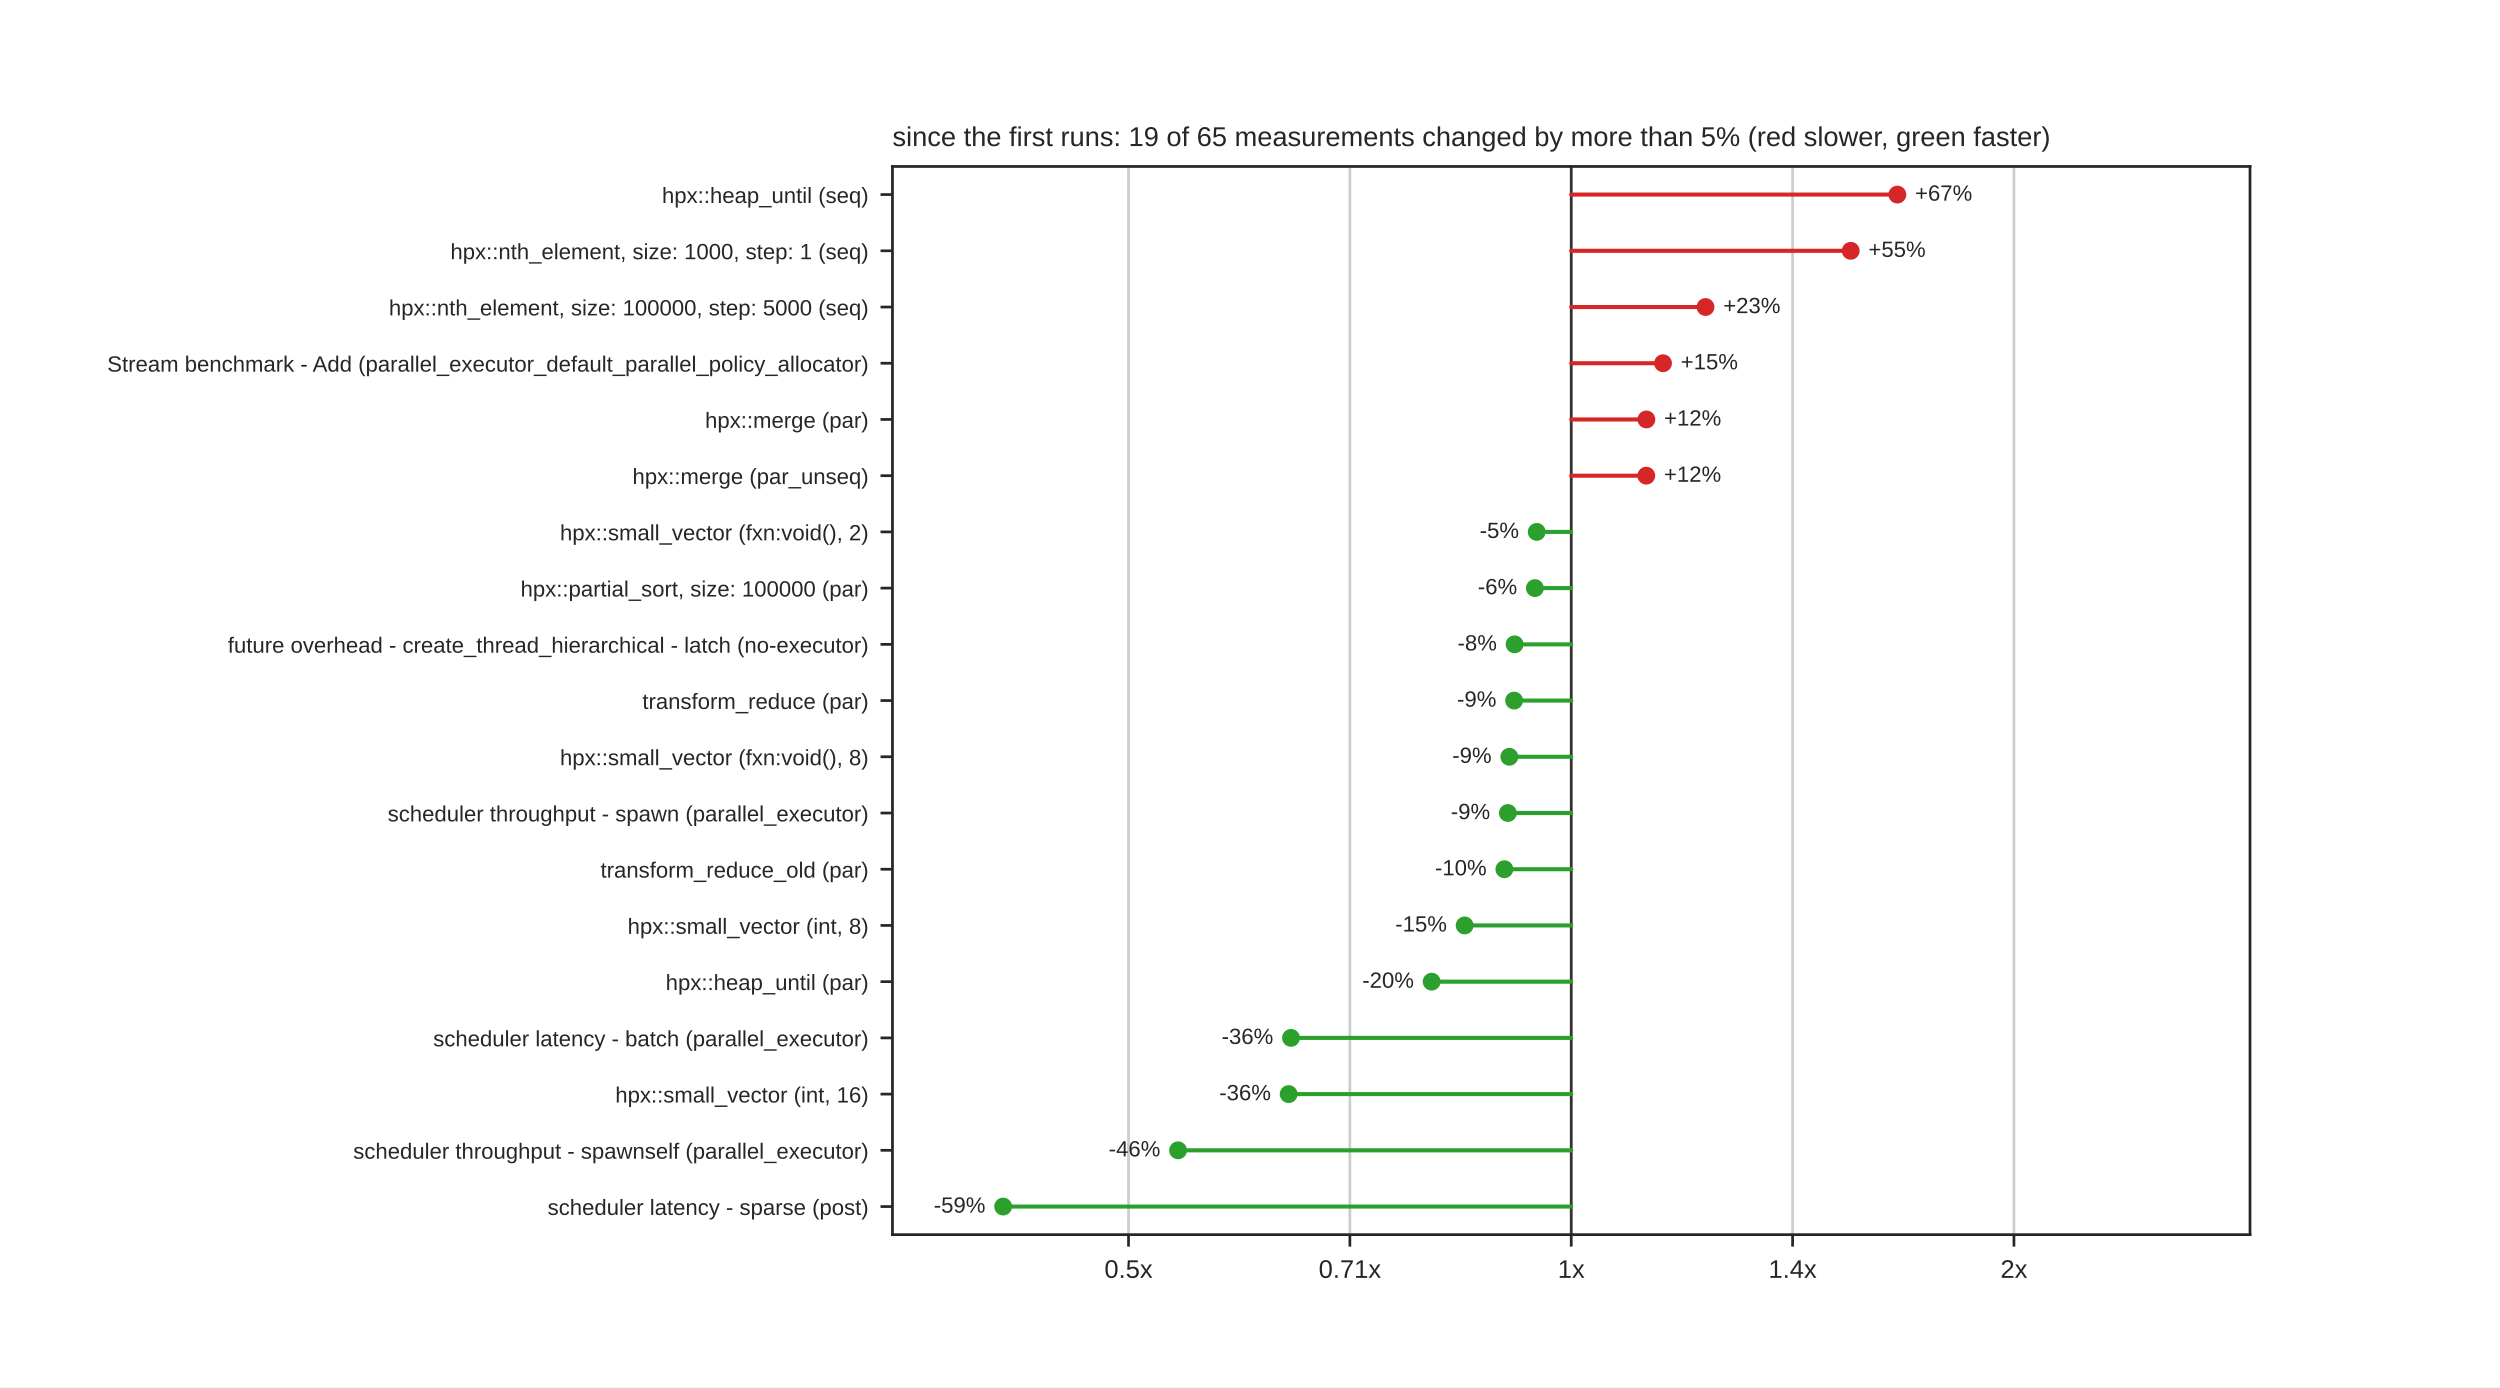
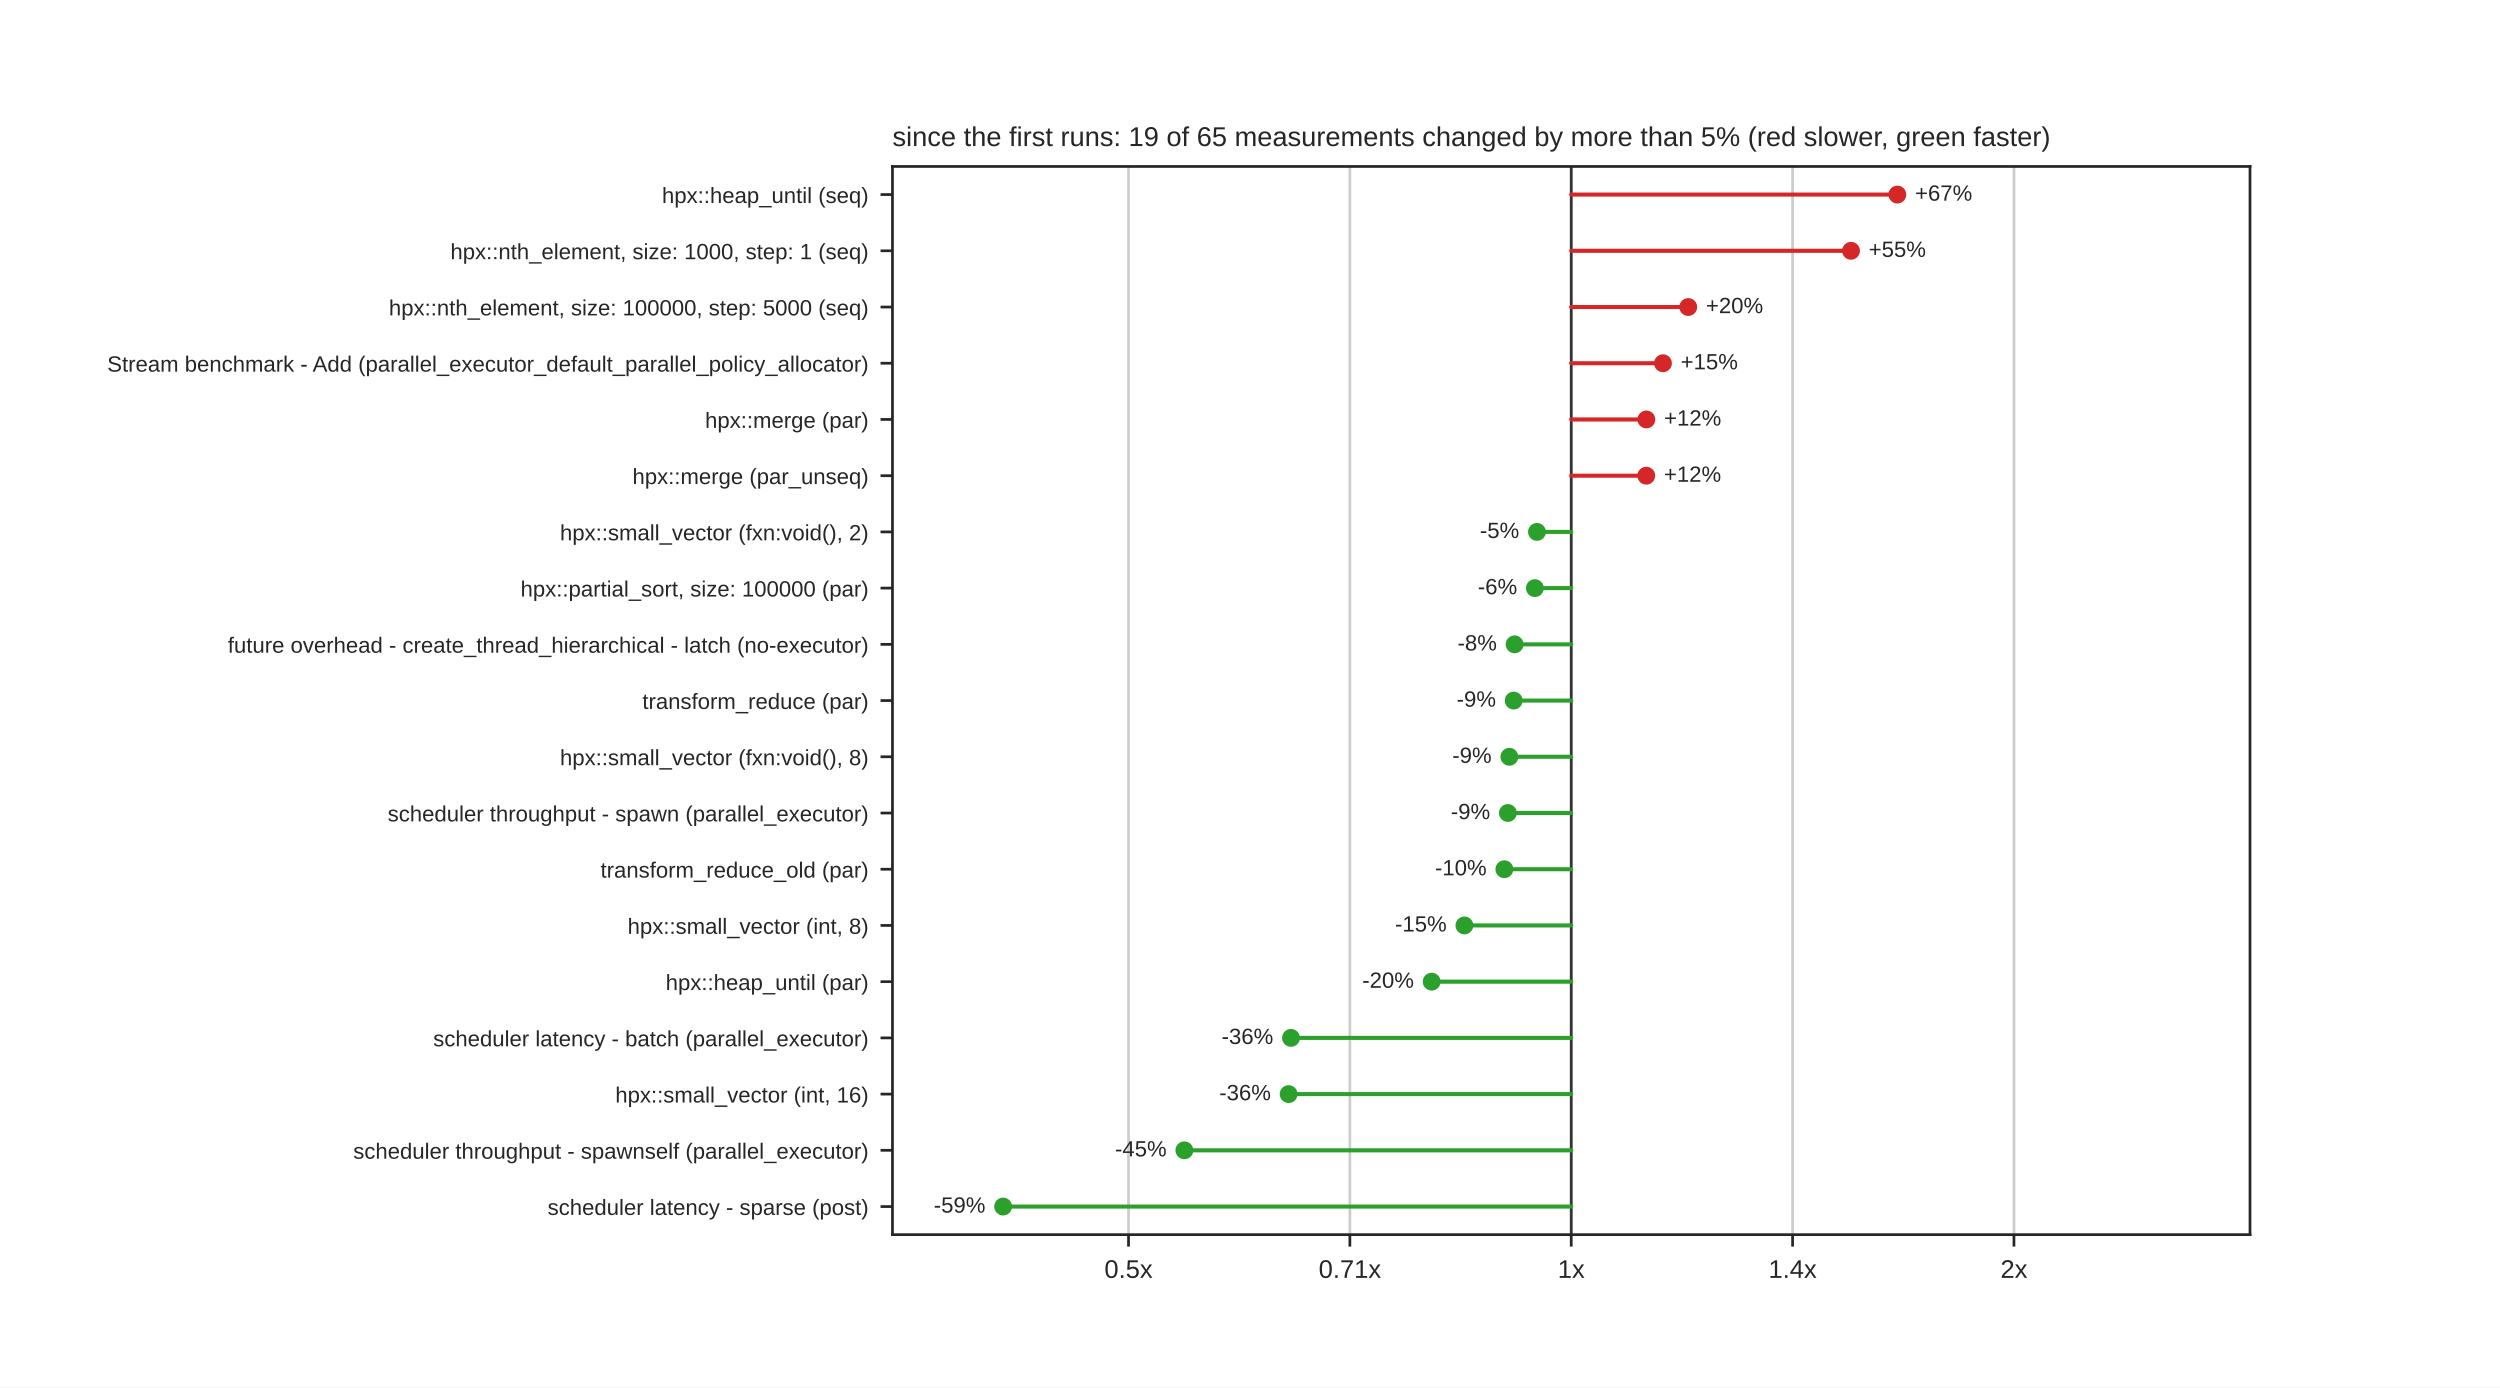
<svg xmlns="http://www.w3.org/2000/svg" xmlns:xlink="http://www.w3.org/1999/xlink" width="734.4pt" height="407.52pt" viewBox="0 0 734.4 407.52" version="1.1">
  <defs>
    <style type="text/css">*{stroke-linejoin: round; stroke-linecap: butt}</style>
  </defs>
  <g id="figure_1">
    <g id="patch_1">
      <path d="M 0 407.52  L 734.4 407.52  L 734.4 0  L 0 0  z " style="fill: #ffffff" />
    </g>
    <g id="axes_1">
      <g id="patch_2">
        <path d="M 262.17 362.693  L 660.96 362.693  L 660.96 48.902  L 262.17 48.902  z " style="fill: #ffffff" />
      </g>
      <g id="matplotlib.axis_1">
        <g id="xtick_1">
          <g id="line2d_1">
-             <path d="M 331.515 362.693  L 331.515 48.902  " clip-path="url(#p1e2e644238)" style="fill: none; stroke: #cccccc; stroke-width: 0.8; stroke-linecap: round" />
+             <path d="M 331.513 362.693  L 331.513 48.902  " clip-path="url(#p1e2e644238)" style="fill: none; stroke: #cccccc; stroke-width: 0.8; stroke-linecap: round" />
          </g>
          <g id="line2d_2">
            <defs>
              <path id="mdfc5214045" d="M 0 0  L 0 3.5  " style="stroke: #262626; stroke-width: 0.8" />
            </defs>
            <g>
-               <use xlink:href="#mdfc5214045" x="331.515" y="362.693" style="fill: #262626; stroke: #262626; stroke-width: 0.8" />
+               <use xlink:href="#mdfc5214045" x="331.513" y="362.693" style="fill: #262626; stroke: #262626; stroke-width: 0.8" />
            </g>
          </g>
          <g id="text_1">
-             <text style="fill: #262626; font: 7.5px 'Arial', 'DejaVu Sans', 'Liberation Sans', 'Bitstream Vera Sans', sans-serif; text-anchor: middle" x="331.515" y="375.392" transform="rotate(-0 331.5151 375.3916)">0.5x</text>
+             <text style="fill: #262626; font: 7.5px 'Arial', 'DejaVu Sans', 'Liberation Sans', 'Bitstream Vera Sans', sans-serif; text-anchor: middle" x="331.513" y="375.392" transform="rotate(-0 331.5128 375.3916)">0.5x</text>
          </g>
        </g>
        <g id="xtick_2">
          <g id="line2d_3">
-             <path d="M 396.54 362.693  L 396.54 48.902  " clip-path="url(#p1e2e644238)" style="fill: none; stroke: #cccccc; stroke-width: 0.8; stroke-linecap: round" />
+             <path d="M 396.539 362.693  L 396.539 48.902  " clip-path="url(#p1e2e644238)" style="fill: none; stroke: #cccccc; stroke-width: 0.8; stroke-linecap: round" />
          </g>
          <g id="line2d_4">
            <g>
-               <use xlink:href="#mdfc5214045" x="396.54" y="362.693" style="fill: #262626; stroke: #262626; stroke-width: 0.8" />
+               <use xlink:href="#mdfc5214045" x="396.539" y="362.693" style="fill: #262626; stroke: #262626; stroke-width: 0.8" />
            </g>
          </g>
          <g id="text_2">
-             <text style="fill: #262626; font: 7.5px 'Arial', 'DejaVu Sans', 'Liberation Sans', 'Bitstream Vera Sans', sans-serif; text-anchor: middle" x="396.54" y="375.392" transform="rotate(-0 396.54 375.3916)">0.71x</text>
+             <text style="fill: #262626; font: 7.5px 'Arial', 'DejaVu Sans', 'Liberation Sans', 'Bitstream Vera Sans', sans-serif; text-anchor: middle" x="396.539" y="375.392" transform="rotate(-0 396.5389 375.3916)">0.71x</text>
          </g>
        </g>
        <g id="xtick_3">
          <g id="line2d_5">
            <path d="M 461.565 362.693  L 461.565 48.902  " clip-path="url(#p1e2e644238)" style="fill: none; stroke: #cccccc; stroke-width: 0.8; stroke-linecap: round" />
          </g>
          <g id="line2d_6">
            <g>
              <use xlink:href="#mdfc5214045" x="461.565" y="362.693" style="fill: #262626; stroke: #262626; stroke-width: 0.8" />
            </g>
          </g>
          <g id="text_3">
            <text style="fill: #262626; font: 7.5px 'Arial', 'DejaVu Sans', 'Liberation Sans', 'Bitstream Vera Sans', sans-serif; text-anchor: middle" x="461.565" y="375.392" transform="rotate(-0 461.565 375.3916)">1x</text>
          </g>
        </g>
        <g id="xtick_4">
          <g id="line2d_7">
-             <path d="M 526.59 362.693  L 526.59 48.902  " clip-path="url(#p1e2e644238)" style="fill: none; stroke: #cccccc; stroke-width: 0.8; stroke-linecap: round" />
+             <path d="M 526.591 362.693  L 526.591 48.902  " clip-path="url(#p1e2e644238)" style="fill: none; stroke: #cccccc; stroke-width: 0.8; stroke-linecap: round" />
          </g>
          <g id="line2d_8">
            <g>
-               <use xlink:href="#mdfc5214045" x="526.59" y="362.693" style="fill: #262626; stroke: #262626; stroke-width: 0.8" />
+               <use xlink:href="#mdfc5214045" x="526.591" y="362.693" style="fill: #262626; stroke: #262626; stroke-width: 0.8" />
            </g>
          </g>
          <g id="text_4">
-             <text style="fill: #262626; font: 7.5px 'Arial', 'DejaVu Sans', 'Liberation Sans', 'Bitstream Vera Sans', sans-serif; text-anchor: middle" x="526.59" y="375.392" transform="rotate(-0 526.59 375.3916)">1.4x</text>
+             <text style="fill: #262626; font: 7.5px 'Arial', 'DejaVu Sans', 'Liberation Sans', 'Bitstream Vera Sans', sans-serif; text-anchor: middle" x="526.591" y="375.392" transform="rotate(-0 526.5911 375.3916)">1.4x</text>
          </g>
        </g>
        <g id="xtick_5">
          <g id="line2d_9">
-             <path d="M 591.615 362.693  L 591.615 48.902  " clip-path="url(#p1e2e644238)" style="fill: none; stroke: #cccccc; stroke-width: 0.8; stroke-linecap: round" />
+             <path d="M 591.617 362.693  L 591.617 48.902  " clip-path="url(#p1e2e644238)" style="fill: none; stroke: #cccccc; stroke-width: 0.8; stroke-linecap: round" />
          </g>
          <g id="line2d_10">
            <g>
-               <use xlink:href="#mdfc5214045" x="591.615" y="362.693" style="fill: #262626; stroke: #262626; stroke-width: 0.8" />
+               <use xlink:href="#mdfc5214045" x="591.617" y="362.693" style="fill: #262626; stroke: #262626; stroke-width: 0.8" />
            </g>
          </g>
          <g id="text_5">
-             <text style="fill: #262626; font: 7.5px 'Arial', 'DejaVu Sans', 'Liberation Sans', 'Bitstream Vera Sans', sans-serif; text-anchor: middle" x="591.615" y="375.392" transform="rotate(-0 591.6149 375.3916)">2x</text>
+             <text style="fill: #262626; font: 7.5px 'Arial', 'DejaVu Sans', 'Liberation Sans', 'Bitstream Vera Sans', sans-serif; text-anchor: middle" x="591.617" y="375.392" transform="rotate(-0 591.6172 375.3916)">2x</text>
          </g>
        </g>
      </g>
      <g id="matplotlib.axis_2">
        <g id="ytick_1">
          <g id="line2d_11">
            <defs>
              <path id="m414165cd4d" d="M 0 0  L -3.5 0  " style="stroke: #262626; stroke-width: 0.8" />
            </defs>
            <g>
              <use xlink:href="#m414165cd4d" x="262.17" y="57.16" style="fill: #262626; stroke: #262626; stroke-width: 0.8" />
            </g>
          </g>
          <g id="text_6">
            <text style="fill: #262626; font: 6.5px 'Arial', 'DejaVu Sans', 'Liberation Sans', 'Bitstream Vera Sans', sans-serif; text-anchor: end" x="255.17" y="59.63" transform="rotate(-0 255.17 59.62953)">hpx::heap_until (seq)</text>
          </g>
        </g>
        <g id="ytick_2">
          <g id="line2d_12">
            <g>
              <use xlink:href="#m414165cd4d" x="262.17" y="73.675" style="fill: #262626; stroke: #262626; stroke-width: 0.8" />
            </g>
          </g>
          <g id="text_7">
            <text style="fill: #262626; font: 6.5px 'Arial', 'DejaVu Sans', 'Liberation Sans', 'Bitstream Vera Sans', sans-serif; text-anchor: end" x="255.17" y="76.145" transform="rotate(-0 255.17 76.14482)">hpx::nth_element, size: 1000, step: 1 (seq)</text>
          </g>
        </g>
        <g id="ytick_3">
          <g id="line2d_13">
            <g>
              <use xlink:href="#m414165cd4d" x="262.17" y="90.191" style="fill: #262626; stroke: #262626; stroke-width: 0.8" />
            </g>
          </g>
          <g id="text_8">
            <text style="fill: #262626; font: 6.5px 'Arial', 'DejaVu Sans', 'Liberation Sans', 'Bitstream Vera Sans', sans-serif; text-anchor: end" x="255.17" y="92.66" transform="rotate(-0 255.17 92.6601)">hpx::nth_element, size: 100000, step: 5000 (seq)</text>
          </g>
        </g>
        <g id="ytick_4">
          <g id="line2d_14">
            <g>
              <use xlink:href="#m414165cd4d" x="262.17" y="106.706" style="fill: #262626; stroke: #262626; stroke-width: 0.8" />
            </g>
          </g>
          <g id="text_9">
            <text style="fill: #262626; font: 6.5px 'Arial', 'DejaVu Sans', 'Liberation Sans', 'Bitstream Vera Sans', sans-serif; text-anchor: end" x="255.17" y="109.175" transform="rotate(-0 255.17 109.1754)">Stream benchmark - Add (parallel_executor_default_parallel_policy_allocator)</text>
          </g>
        </g>
        <g id="ytick_5">
          <g id="line2d_15">
            <g>
              <use xlink:href="#m414165cd4d" x="262.17" y="123.221" style="fill: #262626; stroke: #262626; stroke-width: 0.8" />
            </g>
          </g>
          <g id="text_10">
            <text style="fill: #262626; font: 6.5px 'Arial', 'DejaVu Sans', 'Liberation Sans', 'Bitstream Vera Sans', sans-serif; text-anchor: end" x="255.17" y="125.691" transform="rotate(-0 255.17 125.6907)">hpx::merge (par)</text>
          </g>
        </g>
        <g id="ytick_6">
          <g id="line2d_16">
            <g>
              <use xlink:href="#m414165cd4d" x="262.17" y="139.736" style="fill: #262626; stroke: #262626; stroke-width: 0.8" />
            </g>
          </g>
          <g id="text_11">
            <text style="fill: #262626; font: 6.5px 'Arial', 'DejaVu Sans', 'Liberation Sans', 'Bitstream Vera Sans', sans-serif; text-anchor: end" x="255.17" y="142.206" transform="rotate(-0 255.17 142.206)">hpx::merge (par_unseq)</text>
          </g>
        </g>
        <g id="ytick_7">
          <g id="line2d_17">
            <g>
              <use xlink:href="#m414165cd4d" x="262.17" y="156.252" style="fill: #262626; stroke: #262626; stroke-width: 0.8" />
            </g>
          </g>
          <g id="text_12">
            <text style="fill: #262626; font: 6.5px 'Arial', 'DejaVu Sans', 'Liberation Sans', 'Bitstream Vera Sans', sans-serif; text-anchor: end" x="255.17" y="158.721" transform="rotate(-0 255.17 158.7212)">hpx::small_vector (fxn:void(), 2)</text>
          </g>
        </g>
        <g id="ytick_8">
          <g id="line2d_18">
            <g>
              <use xlink:href="#m414165cd4d" x="262.17" y="172.767" style="fill: #262626; stroke: #262626; stroke-width: 0.8" />
            </g>
          </g>
          <g id="text_13">
            <text style="fill: #262626; font: 6.5px 'Arial', 'DejaVu Sans', 'Liberation Sans', 'Bitstream Vera Sans', sans-serif; text-anchor: end" x="255.17" y="175.237" transform="rotate(-0 255.17 175.2365)">hpx::partial_sort, size: 100000 (par)</text>
          </g>
        </g>
        <g id="ytick_9">
          <g id="line2d_19">
            <g>
              <use xlink:href="#m414165cd4d" x="262.17" y="189.282" style="fill: #262626; stroke: #262626; stroke-width: 0.8" />
            </g>
          </g>
          <g id="text_14">
            <text style="fill: #262626; font: 6.5px 'Arial', 'DejaVu Sans', 'Liberation Sans', 'Bitstream Vera Sans', sans-serif; text-anchor: end" x="255.17" y="191.752" transform="rotate(-0 255.17 191.7518)">future overhead - create_thread_hierarchical - latch (no-executor)</text>
          </g>
        </g>
        <g id="ytick_10">
          <g id="line2d_20">
            <g>
              <use xlink:href="#m414165cd4d" x="262.17" y="205.798" style="fill: #262626; stroke: #262626; stroke-width: 0.8" />
            </g>
          </g>
          <g id="text_15">
            <text style="fill: #262626; font: 6.5px 'Arial', 'DejaVu Sans', 'Liberation Sans', 'Bitstream Vera Sans', sans-serif; text-anchor: end" x="255.17" y="208.267" transform="rotate(-0 255.17 208.2671)">transform_reduce (par)</text>
          </g>
        </g>
        <g id="ytick_11">
          <g id="line2d_21">
            <g>
              <use xlink:href="#m414165cd4d" x="262.17" y="222.313" style="fill: #262626; stroke: #262626; stroke-width: 0.8" />
            </g>
          </g>
          <g id="text_16">
            <text style="fill: #262626; font: 6.5px 'Arial', 'DejaVu Sans', 'Liberation Sans', 'Bitstream Vera Sans', sans-serif; text-anchor: end" x="255.17" y="224.782" transform="rotate(-0 255.17 224.7824)">hpx::small_vector (fxn:void(), 8)</text>
          </g>
        </g>
        <g id="ytick_12">
          <g id="line2d_22">
            <g>
              <use xlink:href="#m414165cd4d" x="262.17" y="238.828" style="fill: #262626; stroke: #262626; stroke-width: 0.8" />
            </g>
          </g>
          <g id="text_17">
            <text style="fill: #262626; font: 6.5px 'Arial', 'DejaVu Sans', 'Liberation Sans', 'Bitstream Vera Sans', sans-serif; text-anchor: end" x="255.17" y="241.298" transform="rotate(-0 255.17 241.2977)">scheduler throughput - spawn (parallel_executor)</text>
          </g>
        </g>
        <g id="ytick_13">
          <g id="line2d_23">
            <g>
              <use xlink:href="#m414165cd4d" x="262.17" y="255.343" style="fill: #262626; stroke: #262626; stroke-width: 0.8" />
            </g>
          </g>
          <g id="text_18">
            <text style="fill: #262626; font: 6.5px 'Arial', 'DejaVu Sans', 'Liberation Sans', 'Bitstream Vera Sans', sans-serif; text-anchor: end" x="255.17" y="257.813" transform="rotate(-0 255.17 257.8129)">transform_reduce_old (par)</text>
          </g>
        </g>
        <g id="ytick_14">
          <g id="line2d_24">
            <g>
              <use xlink:href="#m414165cd4d" x="262.17" y="271.859" style="fill: #262626; stroke: #262626; stroke-width: 0.8" />
            </g>
          </g>
          <g id="text_19">
            <text style="fill: #262626; font: 6.5px 'Arial', 'DejaVu Sans', 'Liberation Sans', 'Bitstream Vera Sans', sans-serif; text-anchor: end" x="255.17" y="274.328" transform="rotate(-0 255.17 274.3282)">hpx::small_vector (int, 8)</text>
          </g>
        </g>
        <g id="ytick_15">
          <g id="line2d_25">
            <g>
              <use xlink:href="#m414165cd4d" x="262.17" y="288.374" style="fill: #262626; stroke: #262626; stroke-width: 0.8" />
            </g>
          </g>
          <g id="text_20">
            <text style="fill: #262626; font: 6.5px 'Arial', 'DejaVu Sans', 'Liberation Sans', 'Bitstream Vera Sans', sans-serif; text-anchor: end" x="255.17" y="290.844" transform="rotate(-0 255.17 290.8435)">hpx::heap_until (par)</text>
          </g>
        </g>
        <g id="ytick_16">
          <g id="line2d_26">
            <g>
              <use xlink:href="#m414165cd4d" x="262.17" y="304.889" style="fill: #262626; stroke: #262626; stroke-width: 0.8" />
            </g>
          </g>
          <g id="text_21">
            <text style="fill: #262626; font: 6.5px 'Arial', 'DejaVu Sans', 'Liberation Sans', 'Bitstream Vera Sans', sans-serif; text-anchor: end" x="255.17" y="307.359" transform="rotate(-0 255.17 307.3588)">scheduler latency - batch (parallel_executor)</text>
          </g>
        </g>
        <g id="ytick_17">
          <g id="line2d_27">
            <g>
              <use xlink:href="#m414165cd4d" x="262.17" y="321.405" style="fill: #262626; stroke: #262626; stroke-width: 0.8" />
            </g>
          </g>
          <g id="text_22">
            <text style="fill: #262626; font: 6.5px 'Arial', 'DejaVu Sans', 'Liberation Sans', 'Bitstream Vera Sans', sans-serif; text-anchor: end" x="255.17" y="323.874" transform="rotate(-0 255.17 323.8741)">hpx::small_vector (int, 16)</text>
          </g>
        </g>
        <g id="ytick_18">
          <g id="line2d_28">
            <g>
              <use xlink:href="#m414165cd4d" x="262.17" y="337.92" style="fill: #262626; stroke: #262626; stroke-width: 0.8" />
            </g>
          </g>
          <g id="text_23">
            <text style="fill: #262626; font: 6.5px 'Arial', 'DejaVu Sans', 'Liberation Sans', 'Bitstream Vera Sans', sans-serif; text-anchor: end" x="255.17" y="340.389" transform="rotate(-0 255.17 340.3894)">scheduler throughput - spawnself (parallel_executor)</text>
          </g>
        </g>
        <g id="ytick_19">
          <g id="line2d_29">
            <g>
              <use xlink:href="#m414165cd4d" x="262.17" y="354.435" style="fill: #262626; stroke: #262626; stroke-width: 0.8" />
            </g>
          </g>
          <g id="text_24">
            <text style="fill: #262626; font: 6.5px 'Arial', 'DejaVu Sans', 'Liberation Sans', 'Bitstream Vera Sans', sans-serif; text-anchor: end" x="255.17" y="356.905" transform="rotate(-0 255.17 356.9047)">scheduler latency - sparse (post)</text>
          </g>
        </g>
      </g>
      <g id="line2d_30">
        <path d="M 461.565 362.693  L 461.565 48.902  " clip-path="url(#p1e2e644238)" style="fill: none; stroke: #333333; stroke-width: 0.8; stroke-linecap: round" />
      </g>
      <g id="line2d_31">
-         <path d="M 461.565 57.16  L 557.37 57.16  " clip-path="url(#p1e2e644238)" style="fill: none; stroke: #d62728; stroke-width: 1.2; stroke-linecap: round" />
+         <path d="M 461.565 57.16  L 557.367 57.16  " clip-path="url(#p1e2e644238)" style="fill: none; stroke: #d62728; stroke-width: 1.2; stroke-linecap: round" />
      </g>
      <g id="line2d_32">
-         <path d="M 461.565 73.675  L 543.674 73.675  " clip-path="url(#p1e2e644238)" style="fill: none; stroke: #d62728; stroke-width: 1.2; stroke-linecap: round" />
+         <path d="M 461.565 73.675  L 543.755 73.675  " clip-path="url(#p1e2e644238)" style="fill: none; stroke: #d62728; stroke-width: 1.2; stroke-linecap: round" />
      </g>
      <g id="line2d_33">
-         <path d="M 461.565 90.191  L 501.015 90.191  " clip-path="url(#p1e2e644238)" style="fill: none; stroke: #d62728; stroke-width: 1.2; stroke-linecap: round" />
+         <path d="M 461.565 90.191  L 495.941 90.191  " clip-path="url(#p1e2e644238)" style="fill: none; stroke: #d62728; stroke-width: 1.2; stroke-linecap: round" />
      </g>
      <g id="line2d_34">
-         <path d="M 461.565 106.706  L 488.533 106.706  " clip-path="url(#p1e2e644238)" style="fill: none; stroke: #d62728; stroke-width: 1.2; stroke-linecap: round" />
+         <path d="M 461.565 106.706  L 488.514 106.706  " clip-path="url(#p1e2e644238)" style="fill: none; stroke: #d62728; stroke-width: 1.2; stroke-linecap: round" />
      </g>
      <g id="line2d_35">
        <path d="M 461.565 123.221  L 483.639 123.221  " clip-path="url(#p1e2e644238)" style="fill: none; stroke: #d62728; stroke-width: 1.2; stroke-linecap: round" />
      </g>
      <g id="line2d_36">
-         <path d="M 461.565 139.736  L 483.614 139.736  " clip-path="url(#p1e2e644238)" style="fill: none; stroke: #d62728; stroke-width: 1.2; stroke-linecap: round" />
+         <path d="M 461.565 139.736  L 483.608 139.736  " clip-path="url(#p1e2e644238)" style="fill: none; stroke: #d62728; stroke-width: 1.2; stroke-linecap: round" />
      </g>
      <g id="line2d_37">
-         <path d="M 461.565 156.252  L 451.428 156.252  " clip-path="url(#p1e2e644238)" style="fill: none; stroke: #2ca02c; stroke-width: 1.2; stroke-linecap: round" />
+         <path d="M 461.565 156.252  L 451.497 156.252  " clip-path="url(#p1e2e644238)" style="fill: none; stroke: #2ca02c; stroke-width: 1.2; stroke-linecap: round" />
      </g>
      <g id="line2d_38">
        <path d="M 461.565 172.767  L 450.893 172.767  " clip-path="url(#p1e2e644238)" style="fill: none; stroke: #2ca02c; stroke-width: 1.2; stroke-linecap: round" />
      </g>
      <g id="line2d_39">
        <path d="M 461.565 189.282  L 444.931 189.282  " clip-path="url(#p1e2e644238)" style="fill: none; stroke: #2ca02c; stroke-width: 1.2; stroke-linecap: round" />
      </g>
      <g id="line2d_40">
-         <path d="M 461.565 205.798  L 444.787 205.798  " clip-path="url(#p1e2e644238)" style="fill: none; stroke: #2ca02c; stroke-width: 1.2; stroke-linecap: round" />
+         <path d="M 461.565 205.798  L 444.667 205.798  " clip-path="url(#p1e2e644238)" style="fill: none; stroke: #2ca02c; stroke-width: 1.2; stroke-linecap: round" />
      </g>
      <g id="line2d_41">
-         <path d="M 461.565 222.313  L 443.381 222.313  " clip-path="url(#p1e2e644238)" style="fill: none; stroke: #2ca02c; stroke-width: 1.2; stroke-linecap: round" />
+         <path d="M 461.565 222.313  L 443.389 222.313  " clip-path="url(#p1e2e644238)" style="fill: none; stroke: #2ca02c; stroke-width: 1.2; stroke-linecap: round" />
      </g>
      <g id="line2d_42">
        <path d="M 461.565 238.828  L 442.955 238.828  " clip-path="url(#p1e2e644238)" style="fill: none; stroke: #2ca02c; stroke-width: 1.2; stroke-linecap: round" />
      </g>
      <g id="line2d_43">
-         <path d="M 461.565 255.343  L 441.921 255.343  " clip-path="url(#p1e2e644238)" style="fill: none; stroke: #2ca02c; stroke-width: 1.2; stroke-linecap: round" />
+         <path d="M 461.565 255.343  L 441.92 255.343  " clip-path="url(#p1e2e644238)" style="fill: none; stroke: #2ca02c; stroke-width: 1.2; stroke-linecap: round" />
      </g>
      <g id="line2d_44">
-         <path d="M 461.565 271.859  L 430.253 271.859  " clip-path="url(#p1e2e644238)" style="fill: none; stroke: #2ca02c; stroke-width: 1.2; stroke-linecap: round" />
+         <path d="M 461.565 271.859  L 430.187 271.859  " clip-path="url(#p1e2e644238)" style="fill: none; stroke: #2ca02c; stroke-width: 1.2; stroke-linecap: round" />
      </g>
      <g id="line2d_45">
        <path d="M 461.565 288.374  L 420.563 288.374  " clip-path="url(#p1e2e644238)" style="fill: none; stroke: #2ca02c; stroke-width: 1.2; stroke-linecap: round" />
      </g>
      <g id="line2d_46">
-         <path d="M 461.565 304.889  L 379.244 304.889  " clip-path="url(#p1e2e644238)" style="fill: none; stroke: #2ca02c; stroke-width: 1.2; stroke-linecap: round" />
+         <path d="M 461.565 304.889  L 379.242 304.889  " clip-path="url(#p1e2e644238)" style="fill: none; stroke: #2ca02c; stroke-width: 1.2; stroke-linecap: round" />
      </g>
      <g id="line2d_47">
-         <path d="M 461.565 321.405  L 378.558 321.405  " clip-path="url(#p1e2e644238)" style="fill: none; stroke: #2ca02c; stroke-width: 1.2; stroke-linecap: round" />
+         <path d="M 461.565 321.405  L 378.553 321.405  " clip-path="url(#p1e2e644238)" style="fill: none; stroke: #2ca02c; stroke-width: 1.2; stroke-linecap: round" />
      </g>
      <g id="line2d_48">
-         <path d="M 461.565 337.92  L 346.069 337.92  " clip-path="url(#p1e2e644238)" style="fill: none; stroke: #2ca02c; stroke-width: 1.2; stroke-linecap: round" />
+         <path d="M 461.565 337.92  L 347.925 337.92  " clip-path="url(#p1e2e644238)" style="fill: none; stroke: #2ca02c; stroke-width: 1.2; stroke-linecap: round" />
      </g>
      <g id="line2d_49">
-         <path d="M 461.565 354.435  L 294.682 354.435  " clip-path="url(#p1e2e644238)" style="fill: none; stroke: #2ca02c; stroke-width: 1.2; stroke-linecap: round" />
+         <path d="M 461.565 354.435  L 294.683 354.435  " clip-path="url(#p1e2e644238)" style="fill: none; stroke: #2ca02c; stroke-width: 1.2; stroke-linecap: round" />
      </g>
      <g id="patch_3">
        <path d="M 262.17 362.693  L 262.17 48.902  " style="fill: none; stroke: #262626; stroke-width: 0.8; stroke-linejoin: miter; stroke-linecap: square" />
      </g>
      <g id="patch_4">
        <path d="M 660.96 362.693  L 660.96 48.902  " style="fill: none; stroke: #262626; stroke-width: 0.8; stroke-linejoin: miter; stroke-linecap: square" />
      </g>
      <g id="patch_5">
        <path d="M 262.17 362.693  L 660.96 362.693  " style="fill: none; stroke: #262626; stroke-width: 0.8; stroke-linejoin: miter; stroke-linecap: square" />
      </g>
      <g id="patch_6">
        <path d="M 262.17 48.902  L 660.96 48.902  " style="fill: none; stroke: #262626; stroke-width: 0.8; stroke-linejoin: miter; stroke-linecap: square" />
      </g>
      <g id="PathCollection_1">
        <defs>
          <path id="m8968767a60" d="M 0 2.121  C 0.563 2.121 1.102 1.898 1.5 1.5  C 1.898 1.102 2.121 0.563 2.121 0  C 2.121 -0.563 1.898 -1.102 1.5 -1.5  C 1.102 -1.898 0.563 -2.121 0 -2.121  C -0.563 -2.121 -1.102 -1.898 -1.5 -1.5  C -1.898 -1.102 -2.121 -0.563 -2.121 0  C -2.121 0.563 -1.898 1.102 -1.5 1.5  C -1.102 1.898 -0.563 2.121 0 2.121  z " style="stroke: #d62728" />
        </defs>
        <g clip-path="url(#p1e2e644238)">
-           <use xlink:href="#m8968767a60" x="557.37" y="57.16" style="fill: #d62728; stroke: #d62728" />
+           <use xlink:href="#m8968767a60" x="557.367" y="57.16" style="fill: #d62728; stroke: #d62728" />
        </g>
      </g>
      <g id="text_25">
-         <text style="fill: #262626; font: 6.5px 'Arial', 'DejaVu Sans', 'Liberation Sans', 'Bitstream Vera Sans', sans-serif; text-anchor: start" x="562.572" y="58.954" transform="rotate(-0 562.572 58.95364)">+67%</text>
+         <text style="fill: #262626; font: 6.5px 'Arial', 'DejaVu Sans', 'Liberation Sans', 'Bitstream Vera Sans', sans-serif; text-anchor: start" x="562.569" y="58.954" transform="rotate(-0 562.5691 58.95364)">+67%</text>
      </g>
      <g id="PathCollection_2">
        <g clip-path="url(#p1e2e644238)">
-           <use xlink:href="#m8968767a60" x="543.674" y="73.675" style="fill: #d62728; stroke: #d62728" />
+           <use xlink:href="#m8968767a60" x="543.755" y="73.675" style="fill: #d62728; stroke: #d62728" />
        </g>
      </g>
      <g id="text_26">
-         <text style="fill: #262626; font: 6.5px 'Arial', 'DejaVu Sans', 'Liberation Sans', 'Bitstream Vera Sans', sans-serif; text-anchor: start" x="548.876" y="75.469" transform="rotate(-0 548.8762 75.46892)">+55%</text>
+         <text style="fill: #262626; font: 6.5px 'Arial', 'DejaVu Sans', 'Liberation Sans', 'Bitstream Vera Sans', sans-serif; text-anchor: start" x="548.957" y="75.469" transform="rotate(-0 548.9567 75.46892)">+55%</text>
      </g>
      <g id="PathCollection_3">
        <g clip-path="url(#p1e2e644238)">
-           <use xlink:href="#m8968767a60" x="501.015" y="90.191" style="fill: #d62728; stroke: #d62728" />
+           <use xlink:href="#m8968767a60" x="495.941" y="90.191" style="fill: #d62728; stroke: #d62728" />
        </g>
      </g>
      <g id="text_27">
-         <text style="fill: #262626; font: 6.5px 'Arial', 'DejaVu Sans', 'Liberation Sans', 'Bitstream Vera Sans', sans-serif; text-anchor: start" x="506.217" y="91.984" transform="rotate(-0 506.2167 91.9842)">+23%</text>
+         <text style="fill: #262626; font: 6.5px 'Arial', 'DejaVu Sans', 'Liberation Sans', 'Bitstream Vera Sans', sans-serif; text-anchor: start" x="501.143" y="91.984" transform="rotate(-0 501.1433 91.9842)">+20%</text>
      </g>
      <g id="PathCollection_4">
        <g clip-path="url(#p1e2e644238)">
-           <use xlink:href="#m8968767a60" x="488.533" y="106.706" style="fill: #d62728; stroke: #d62728" />
+           <use xlink:href="#m8968767a60" x="488.514" y="106.706" style="fill: #d62728; stroke: #d62728" />
        </g>
      </g>
      <g id="text_28">
-         <text style="fill: #262626; font: 6.5px 'Arial', 'DejaVu Sans', 'Liberation Sans', 'Bitstream Vera Sans', sans-serif; text-anchor: start" x="493.735" y="108.499" transform="rotate(-0 493.7353 108.4995)">+15%</text>
+         <text style="fill: #262626; font: 6.5px 'Arial', 'DejaVu Sans', 'Liberation Sans', 'Bitstream Vera Sans', sans-serif; text-anchor: start" x="493.716" y="108.499" transform="rotate(-0 493.716 108.4995)">+15%</text>
      </g>
      <g id="PathCollection_5">
        <g clip-path="url(#p1e2e644238)">
          <use xlink:href="#m8968767a60" x="483.639" y="123.221" style="fill: #d62728; stroke: #d62728" />
        </g>
      </g>
      <g id="text_29">
        <text style="fill: #262626; font: 6.5px 'Arial', 'DejaVu Sans', 'Liberation Sans', 'Bitstream Vera Sans', sans-serif; text-anchor: start" x="488.841" y="125.015" transform="rotate(-0 488.8414 125.0148)">+12%</text>
      </g>
      <g id="PathCollection_6">
        <g clip-path="url(#p1e2e644238)">
-           <use xlink:href="#m8968767a60" x="483.614" y="139.736" style="fill: #d62728; stroke: #d62728" />
+           <use xlink:href="#m8968767a60" x="483.608" y="139.736" style="fill: #d62728; stroke: #d62728" />
        </g>
      </g>
      <g id="text_30">
-         <text style="fill: #262626; font: 6.5px 'Arial', 'DejaVu Sans', 'Liberation Sans', 'Bitstream Vera Sans', sans-serif; text-anchor: start" x="488.816" y="141.53" transform="rotate(-0 488.8161 141.5301)">+12%</text>
+         <text style="fill: #262626; font: 6.5px 'Arial', 'DejaVu Sans', 'Liberation Sans', 'Bitstream Vera Sans', sans-serif; text-anchor: start" x="488.81" y="141.53" transform="rotate(-0 488.8097 141.5301)">+12%</text>
      </g>
      <g id="PathCollection_7">
        <defs>
          <path id="m7978cd0e5a" d="M 0 2.121  C 0.563 2.121 1.102 1.898 1.5 1.5  C 1.898 1.102 2.121 0.563 2.121 0  C 2.121 -0.563 1.898 -1.102 1.5 -1.5  C 1.102 -1.898 0.563 -2.121 0 -2.121  C -0.563 -2.121 -1.102 -1.898 -1.5 -1.5  C -1.898 -1.102 -2.121 -0.563 -2.121 0  C -2.121 0.563 -1.898 1.102 -1.5 1.5  C -1.102 1.898 -0.563 2.121 0 2.121  z " style="stroke: #2ca02c" />
        </defs>
        <g clip-path="url(#p1e2e644238)">
-           <use xlink:href="#m7978cd0e5a" x="451.428" y="156.252" style="fill: #2ca02c; stroke: #2ca02c" />
+           <use xlink:href="#m7978cd0e5a" x="451.497" y="156.252" style="fill: #2ca02c; stroke: #2ca02c" />
        </g>
      </g>
      <g id="text_31">
-         <text style="fill: #262626; font: 6.5px 'Arial', 'DejaVu Sans', 'Liberation Sans', 'Bitstream Vera Sans', sans-serif; text-anchor: end" x="446.226" y="158.045" transform="rotate(-0 446.2263 158.0453)">-5%</text>
+         <text style="fill: #262626; font: 6.5px 'Arial', 'DejaVu Sans', 'Liberation Sans', 'Bitstream Vera Sans', sans-serif; text-anchor: end" x="446.294" y="158.045" transform="rotate(-0 446.2944 158.0453)">-5%</text>
      </g>
      <g id="PathCollection_8">
        <g clip-path="url(#p1e2e644238)">
          <use xlink:href="#m7978cd0e5a" x="450.893" y="172.767" style="fill: #2ca02c; stroke: #2ca02c" />
        </g>
      </g>
      <g id="text_32">
-         <text style="fill: #262626; font: 6.5px 'Arial', 'DejaVu Sans', 'Liberation Sans', 'Bitstream Vera Sans', sans-serif; text-anchor: end" x="445.691" y="174.561" transform="rotate(-0 445.691 174.5606)">-6%</text>
+         <text style="fill: #262626; font: 6.5px 'Arial', 'DejaVu Sans', 'Liberation Sans', 'Bitstream Vera Sans', sans-serif; text-anchor: end" x="445.691" y="174.561" transform="rotate(-0 445.6907 174.5606)">-6%</text>
      </g>
      <g id="PathCollection_9">
        <g clip-path="url(#p1e2e644238)">
          <use xlink:href="#m7978cd0e5a" x="444.931" y="189.282" style="fill: #2ca02c; stroke: #2ca02c" />
        </g>
      </g>
      <g id="text_33">
-         <text style="fill: #262626; font: 6.5px 'Arial', 'DejaVu Sans', 'Liberation Sans', 'Bitstream Vera Sans', sans-serif; text-anchor: end" x="439.729" y="191.076" transform="rotate(-0 439.7288 191.0759)">-8%</text>
+         <text style="fill: #262626; font: 6.5px 'Arial', 'DejaVu Sans', 'Liberation Sans', 'Bitstream Vera Sans', sans-serif; text-anchor: end" x="439.728" y="191.076" transform="rotate(-0 439.7285 191.0759)">-8%</text>
      </g>
      <g id="PathCollection_10">
        <g clip-path="url(#p1e2e644238)">
-           <use xlink:href="#m7978cd0e5a" x="444.787" y="205.798" style="fill: #2ca02c; stroke: #2ca02c" />
+           <use xlink:href="#m7978cd0e5a" x="444.667" y="205.798" style="fill: #2ca02c; stroke: #2ca02c" />
        </g>
      </g>
      <g id="text_34">
-         <text style="fill: #262626; font: 6.5px 'Arial', 'DejaVu Sans', 'Liberation Sans', 'Bitstream Vera Sans', sans-serif; text-anchor: end" x="439.585" y="207.591" transform="rotate(-0 439.5845 207.5912)">-9%</text>
+         <text style="fill: #262626; font: 6.5px 'Arial', 'DejaVu Sans', 'Liberation Sans', 'Bitstream Vera Sans', sans-serif; text-anchor: end" x="439.465" y="207.591" transform="rotate(-0 439.4653 207.5912)">-9%</text>
      </g>
      <g id="PathCollection_11">
        <g clip-path="url(#p1e2e644238)">
-           <use xlink:href="#m7978cd0e5a" x="443.381" y="222.313" style="fill: #2ca02c; stroke: #2ca02c" />
+           <use xlink:href="#m7978cd0e5a" x="443.389" y="222.313" style="fill: #2ca02c; stroke: #2ca02c" />
        </g>
      </g>
      <g id="text_35">
-         <text style="fill: #262626; font: 6.5px 'Arial', 'DejaVu Sans', 'Liberation Sans', 'Bitstream Vera Sans', sans-serif; text-anchor: end" x="438.179" y="224.106" transform="rotate(-0 438.1794 224.1065)">-9%</text>
+         <text style="fill: #262626; font: 6.5px 'Arial', 'DejaVu Sans', 'Liberation Sans', 'Bitstream Vera Sans', sans-serif; text-anchor: end" x="438.187" y="224.106" transform="rotate(-0 438.1867 224.1065)">-9%</text>
      </g>
      <g id="PathCollection_12">
        <g clip-path="url(#p1e2e644238)">
          <use xlink:href="#m7978cd0e5a" x="442.955" y="238.828" style="fill: #2ca02c; stroke: #2ca02c" />
        </g>
      </g>
      <g id="text_36">
-         <text style="fill: #262626; font: 6.5px 'Arial', 'DejaVu Sans', 'Liberation Sans', 'Bitstream Vera Sans', sans-serif; text-anchor: end" x="437.753" y="240.622" transform="rotate(-0 437.7532 240.6218)">-9%</text>
+         <text style="fill: #262626; font: 6.5px 'Arial', 'DejaVu Sans', 'Liberation Sans', 'Bitstream Vera Sans', sans-serif; text-anchor: end" x="437.753" y="240.622" transform="rotate(-0 437.7528 240.6218)">-9%</text>
      </g>
      <g id="PathCollection_13">
        <g clip-path="url(#p1e2e644238)">
-           <use xlink:href="#m7978cd0e5a" x="441.921" y="255.343" style="fill: #2ca02c; stroke: #2ca02c" />
+           <use xlink:href="#m7978cd0e5a" x="441.92" y="255.343" style="fill: #2ca02c; stroke: #2ca02c" />
        </g>
      </g>
      <g id="text_37">
-         <text style="fill: #262626; font: 6.5px 'Arial', 'DejaVu Sans', 'Liberation Sans', 'Bitstream Vera Sans', sans-serif; text-anchor: end" x="436.719" y="257.137" transform="rotate(-0 436.7185 257.137)">-10%</text>
+         <text style="fill: #262626; font: 6.5px 'Arial', 'DejaVu Sans', 'Liberation Sans', 'Bitstream Vera Sans', sans-serif; text-anchor: end" x="436.718" y="257.137" transform="rotate(-0 436.7181 257.137)">-10%</text>
      </g>
      <g id="PathCollection_14">
        <g clip-path="url(#p1e2e644238)">
-           <use xlink:href="#m7978cd0e5a" x="430.253" y="271.859" style="fill: #2ca02c; stroke: #2ca02c" />
+           <use xlink:href="#m7978cd0e5a" x="430.187" y="271.859" style="fill: #2ca02c; stroke: #2ca02c" />
        </g>
      </g>
      <g id="text_38">
-         <text style="fill: #262626; font: 6.5px 'Arial', 'DejaVu Sans', 'Liberation Sans', 'Bitstream Vera Sans', sans-serif; text-anchor: end" x="425.051" y="273.652" transform="rotate(-0 425.051 273.6523)">-15%</text>
+         <text style="fill: #262626; font: 6.5px 'Arial', 'DejaVu Sans', 'Liberation Sans', 'Bitstream Vera Sans', sans-serif; text-anchor: end" x="424.985" y="273.652" transform="rotate(-0 424.9854 273.6523)">-15%</text>
      </g>
      <g id="PathCollection_15">
        <g clip-path="url(#p1e2e644238)">
          <use xlink:href="#m7978cd0e5a" x="420.563" y="288.374" style="fill: #2ca02c; stroke: #2ca02c" />
        </g>
      </g>
      <g id="text_39">
-         <text style="fill: #262626; font: 6.5px 'Arial', 'DejaVu Sans', 'Liberation Sans', 'Bitstream Vera Sans', sans-serif; text-anchor: end" x="415.361" y="290.168" transform="rotate(-0 415.3612 290.1676)">-20%</text>
+         <text style="fill: #262626; font: 6.5px 'Arial', 'DejaVu Sans', 'Liberation Sans', 'Bitstream Vera Sans', sans-serif; text-anchor: end" x="415.36" y="290.168" transform="rotate(-0 415.3604 290.1676)">-20%</text>
      </g>
      <g id="PathCollection_16">
        <g clip-path="url(#p1e2e644238)">
-           <use xlink:href="#m7978cd0e5a" x="379.244" y="304.889" style="fill: #2ca02c; stroke: #2ca02c" />
+           <use xlink:href="#m7978cd0e5a" x="379.242" y="304.889" style="fill: #2ca02c; stroke: #2ca02c" />
        </g>
      </g>
      <g id="text_40">
-         <text style="fill: #262626; font: 6.5px 'Arial', 'DejaVu Sans', 'Liberation Sans', 'Bitstream Vera Sans', sans-serif; text-anchor: end" x="374.042" y="306.683" transform="rotate(-0 374.0418 306.6829)">-36%</text>
+         <text style="fill: #262626; font: 6.5px 'Arial', 'DejaVu Sans', 'Liberation Sans', 'Bitstream Vera Sans', sans-serif; text-anchor: end" x="374.04" y="306.683" transform="rotate(-0 374.0402 306.6829)">-36%</text>
      </g>
      <g id="PathCollection_17">
        <g clip-path="url(#p1e2e644238)">
-           <use xlink:href="#m7978cd0e5a" x="378.558" y="321.405" style="fill: #2ca02c; stroke: #2ca02c" />
+           <use xlink:href="#m7978cd0e5a" x="378.553" y="321.405" style="fill: #2ca02c; stroke: #2ca02c" />
        </g>
      </g>
      <g id="text_41">
-         <text style="fill: #262626; font: 6.5px 'Arial', 'DejaVu Sans', 'Liberation Sans', 'Bitstream Vera Sans', sans-serif; text-anchor: end" x="373.356" y="323.198" transform="rotate(-0 373.3559 323.1982)">-36%</text>
+         <text style="fill: #262626; font: 6.5px 'Arial', 'DejaVu Sans', 'Liberation Sans', 'Bitstream Vera Sans', sans-serif; text-anchor: end" x="373.351" y="323.198" transform="rotate(-0 373.3505 323.1982)">-36%</text>
      </g>
      <g id="PathCollection_18">
        <g clip-path="url(#p1e2e644238)">
-           <use xlink:href="#m7978cd0e5a" x="346.069" y="337.92" style="fill: #2ca02c; stroke: #2ca02c" />
+           <use xlink:href="#m7978cd0e5a" x="347.925" y="337.92" style="fill: #2ca02c; stroke: #2ca02c" />
        </g>
      </g>
      <g id="text_42">
-         <text style="fill: #262626; font: 6.5px 'Arial', 'DejaVu Sans', 'Liberation Sans', 'Bitstream Vera Sans', sans-serif; text-anchor: end" x="340.867" y="339.713" transform="rotate(-0 340.867 339.7135)">-46%</text>
+         <text style="fill: #262626; font: 6.5px 'Arial', 'DejaVu Sans', 'Liberation Sans', 'Bitstream Vera Sans', sans-serif; text-anchor: end" x="342.723" y="339.713" transform="rotate(-0 342.7227 339.7135)">-45%</text>
      </g>
      <g id="PathCollection_19">
        <g clip-path="url(#p1e2e644238)">
-           <use xlink:href="#m7978cd0e5a" x="294.682" y="354.435" style="fill: #2ca02c; stroke: #2ca02c" />
+           <use xlink:href="#m7978cd0e5a" x="294.683" y="354.435" style="fill: #2ca02c; stroke: #2ca02c" />
        </g>
      </g>
      <g id="text_43">
-         <text style="fill: #262626; font: 6.5px 'Arial', 'DejaVu Sans', 'Liberation Sans', 'Bitstream Vera Sans', sans-serif; text-anchor: end" x="289.48" y="356.229" transform="rotate(-0 289.4805 356.2288)">-59%</text>
+         <text style="fill: #262626; font: 6.5px 'Arial', 'DejaVu Sans', 'Liberation Sans', 'Bitstream Vera Sans', sans-serif; text-anchor: end" x="289.481" y="356.229" transform="rotate(-0 289.481 356.2288)">-59%</text>
      </g>
      <g id="text_44">
        <text style="fill: #262626; font: 8px 'Arial', 'DejaVu Sans', 'Liberation Sans', 'Bitstream Vera Sans', sans-serif; text-anchor: start" x="262.17" y="42.902" transform="rotate(-0 262.17 42.9024)">since the first runs: 19 of 65 measurements changed by more than 5% (red slower, green faster)</text>
      </g>
    </g>
  </g>
  <defs>
    <clipPath id="p1e2e644238">
      <rect x="262.17" y="48.902" width="398.79" height="313.79" />
    </clipPath>
  </defs>
</svg>
